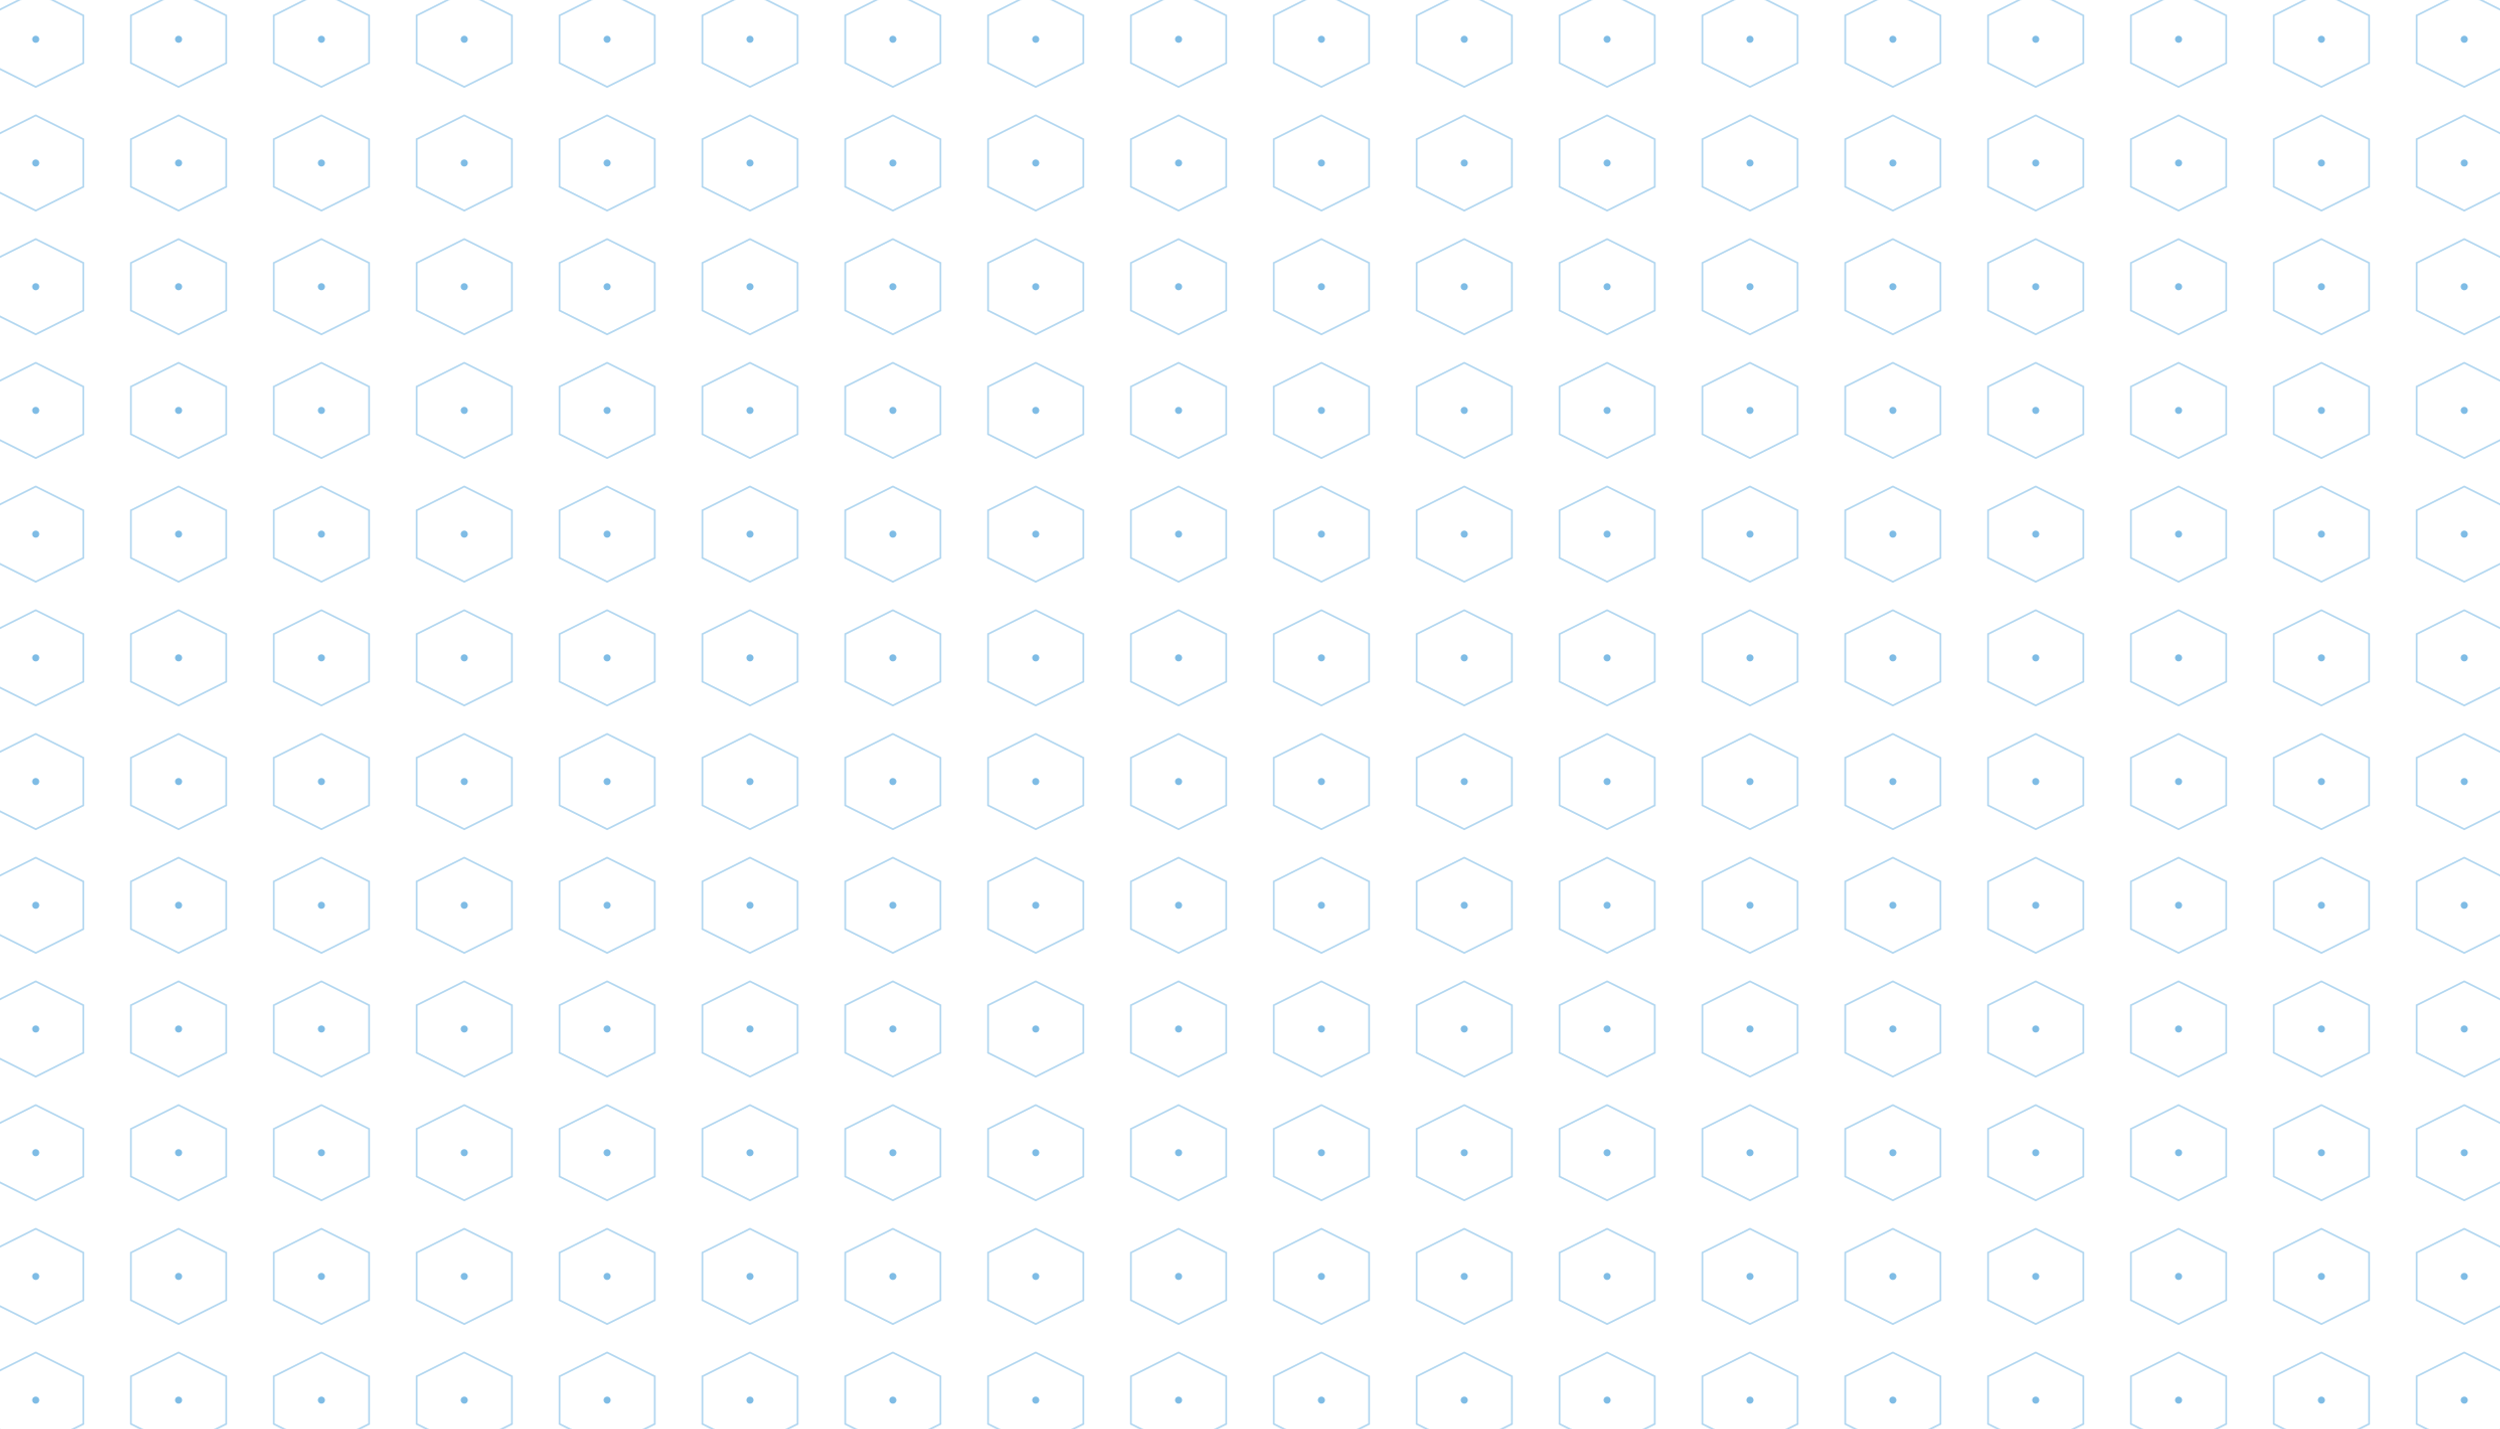
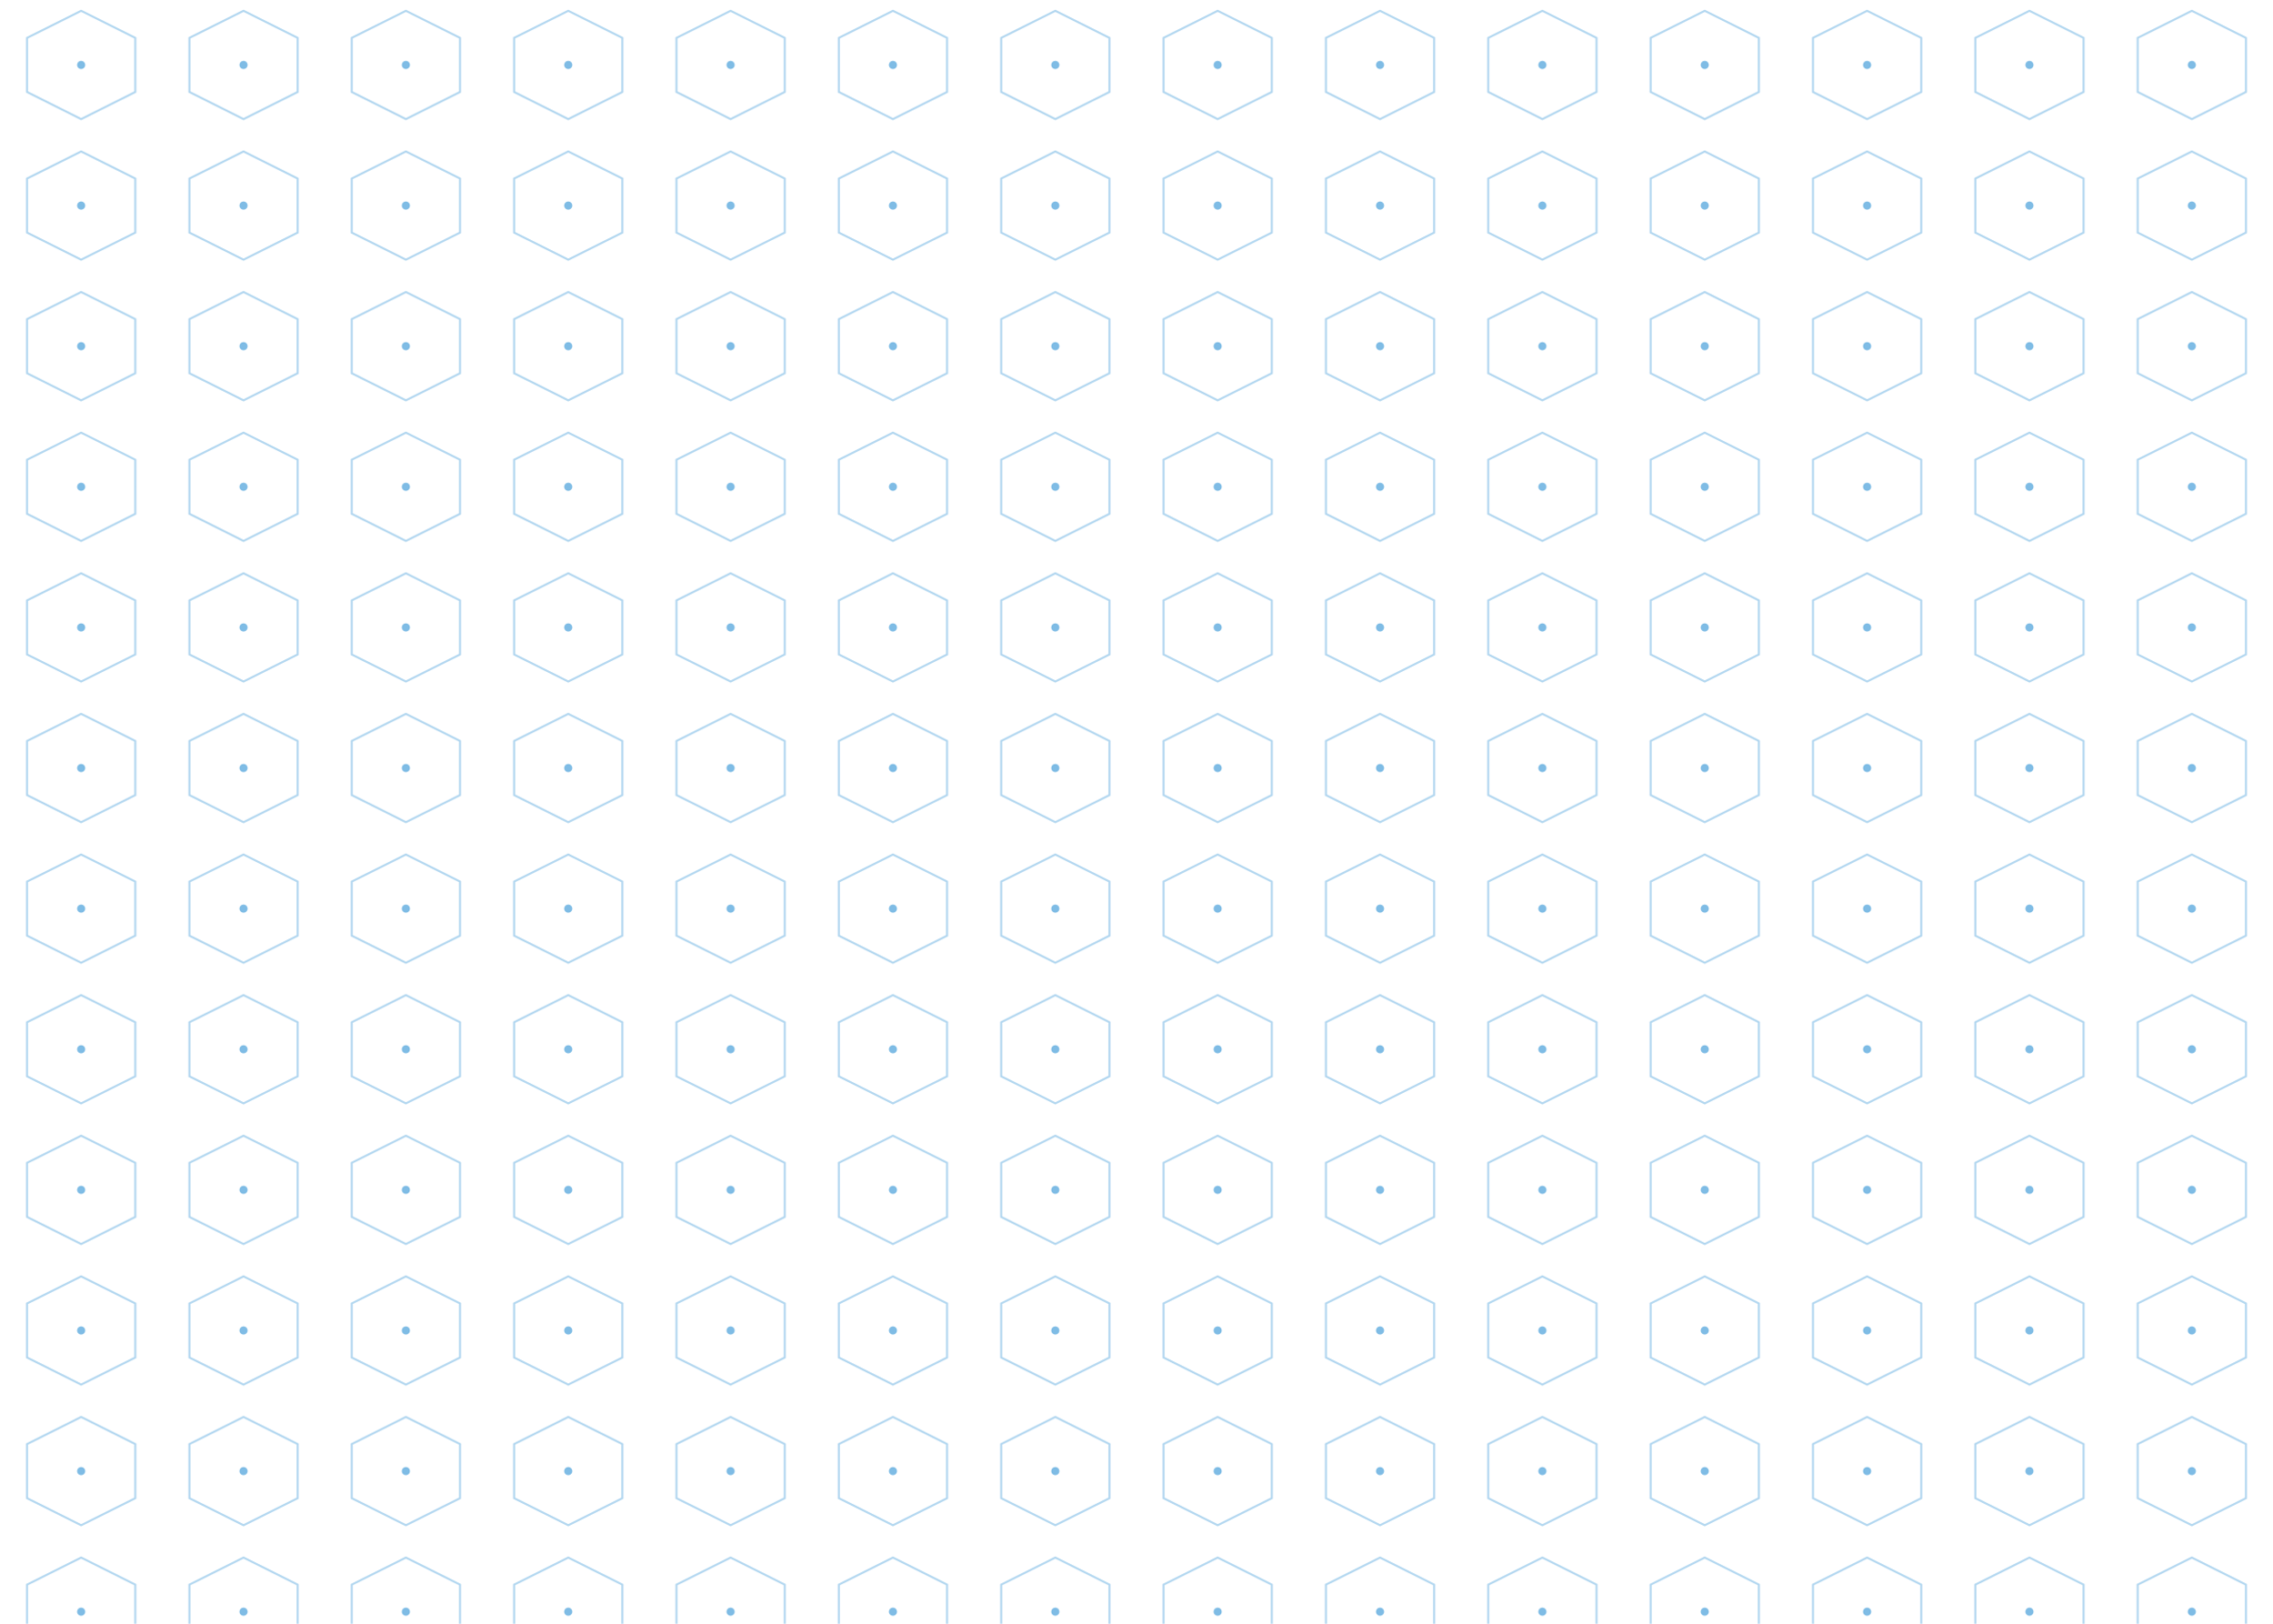
- <svg xmlns="http://www.w3.org/2000/svg" viewBox="0 0 1400 800">
+ <svg xmlns="http://www.w3.org/2000/svg" viewBox="0 0 1120 800">
  <defs>
-     <pattern id="hexPattern" patternUnits="userSpaceOnUse" width="80" height="69.28" patternTransform="translate(-20, -10)">
+     <pattern id="hexPattern" patternUnits="userSpaceOnUse" width="80" height="69.28">
      <polygon points="40,5.33 66.67,18.67 66.67,45.33 40,58.67 13.33,45.33 13.33,18.67" fill="none" stroke="#007acc" stroke-width="1" opacity="0.3">
        <animate attributeName="opacity" values="0.3;0.7;0.3" dur="4s" repeatCount="indefinite" />
      </polygon>
      <circle cx="40" cy="32" r="2" fill="#007acc" opacity="0.5">
        <animate attributeName="opacity" values="0.5;1;0.5" dur="3s" repeatCount="indefinite" />
      </circle>
    </pattern>
  </defs>
-   <rect x="-200" y="-100" width="1800" height="1000" fill="url(#hexPattern)" />
+   <rect x="0" y="0" width="1120" height="800" fill="url(#hexPattern)" />
</svg>
